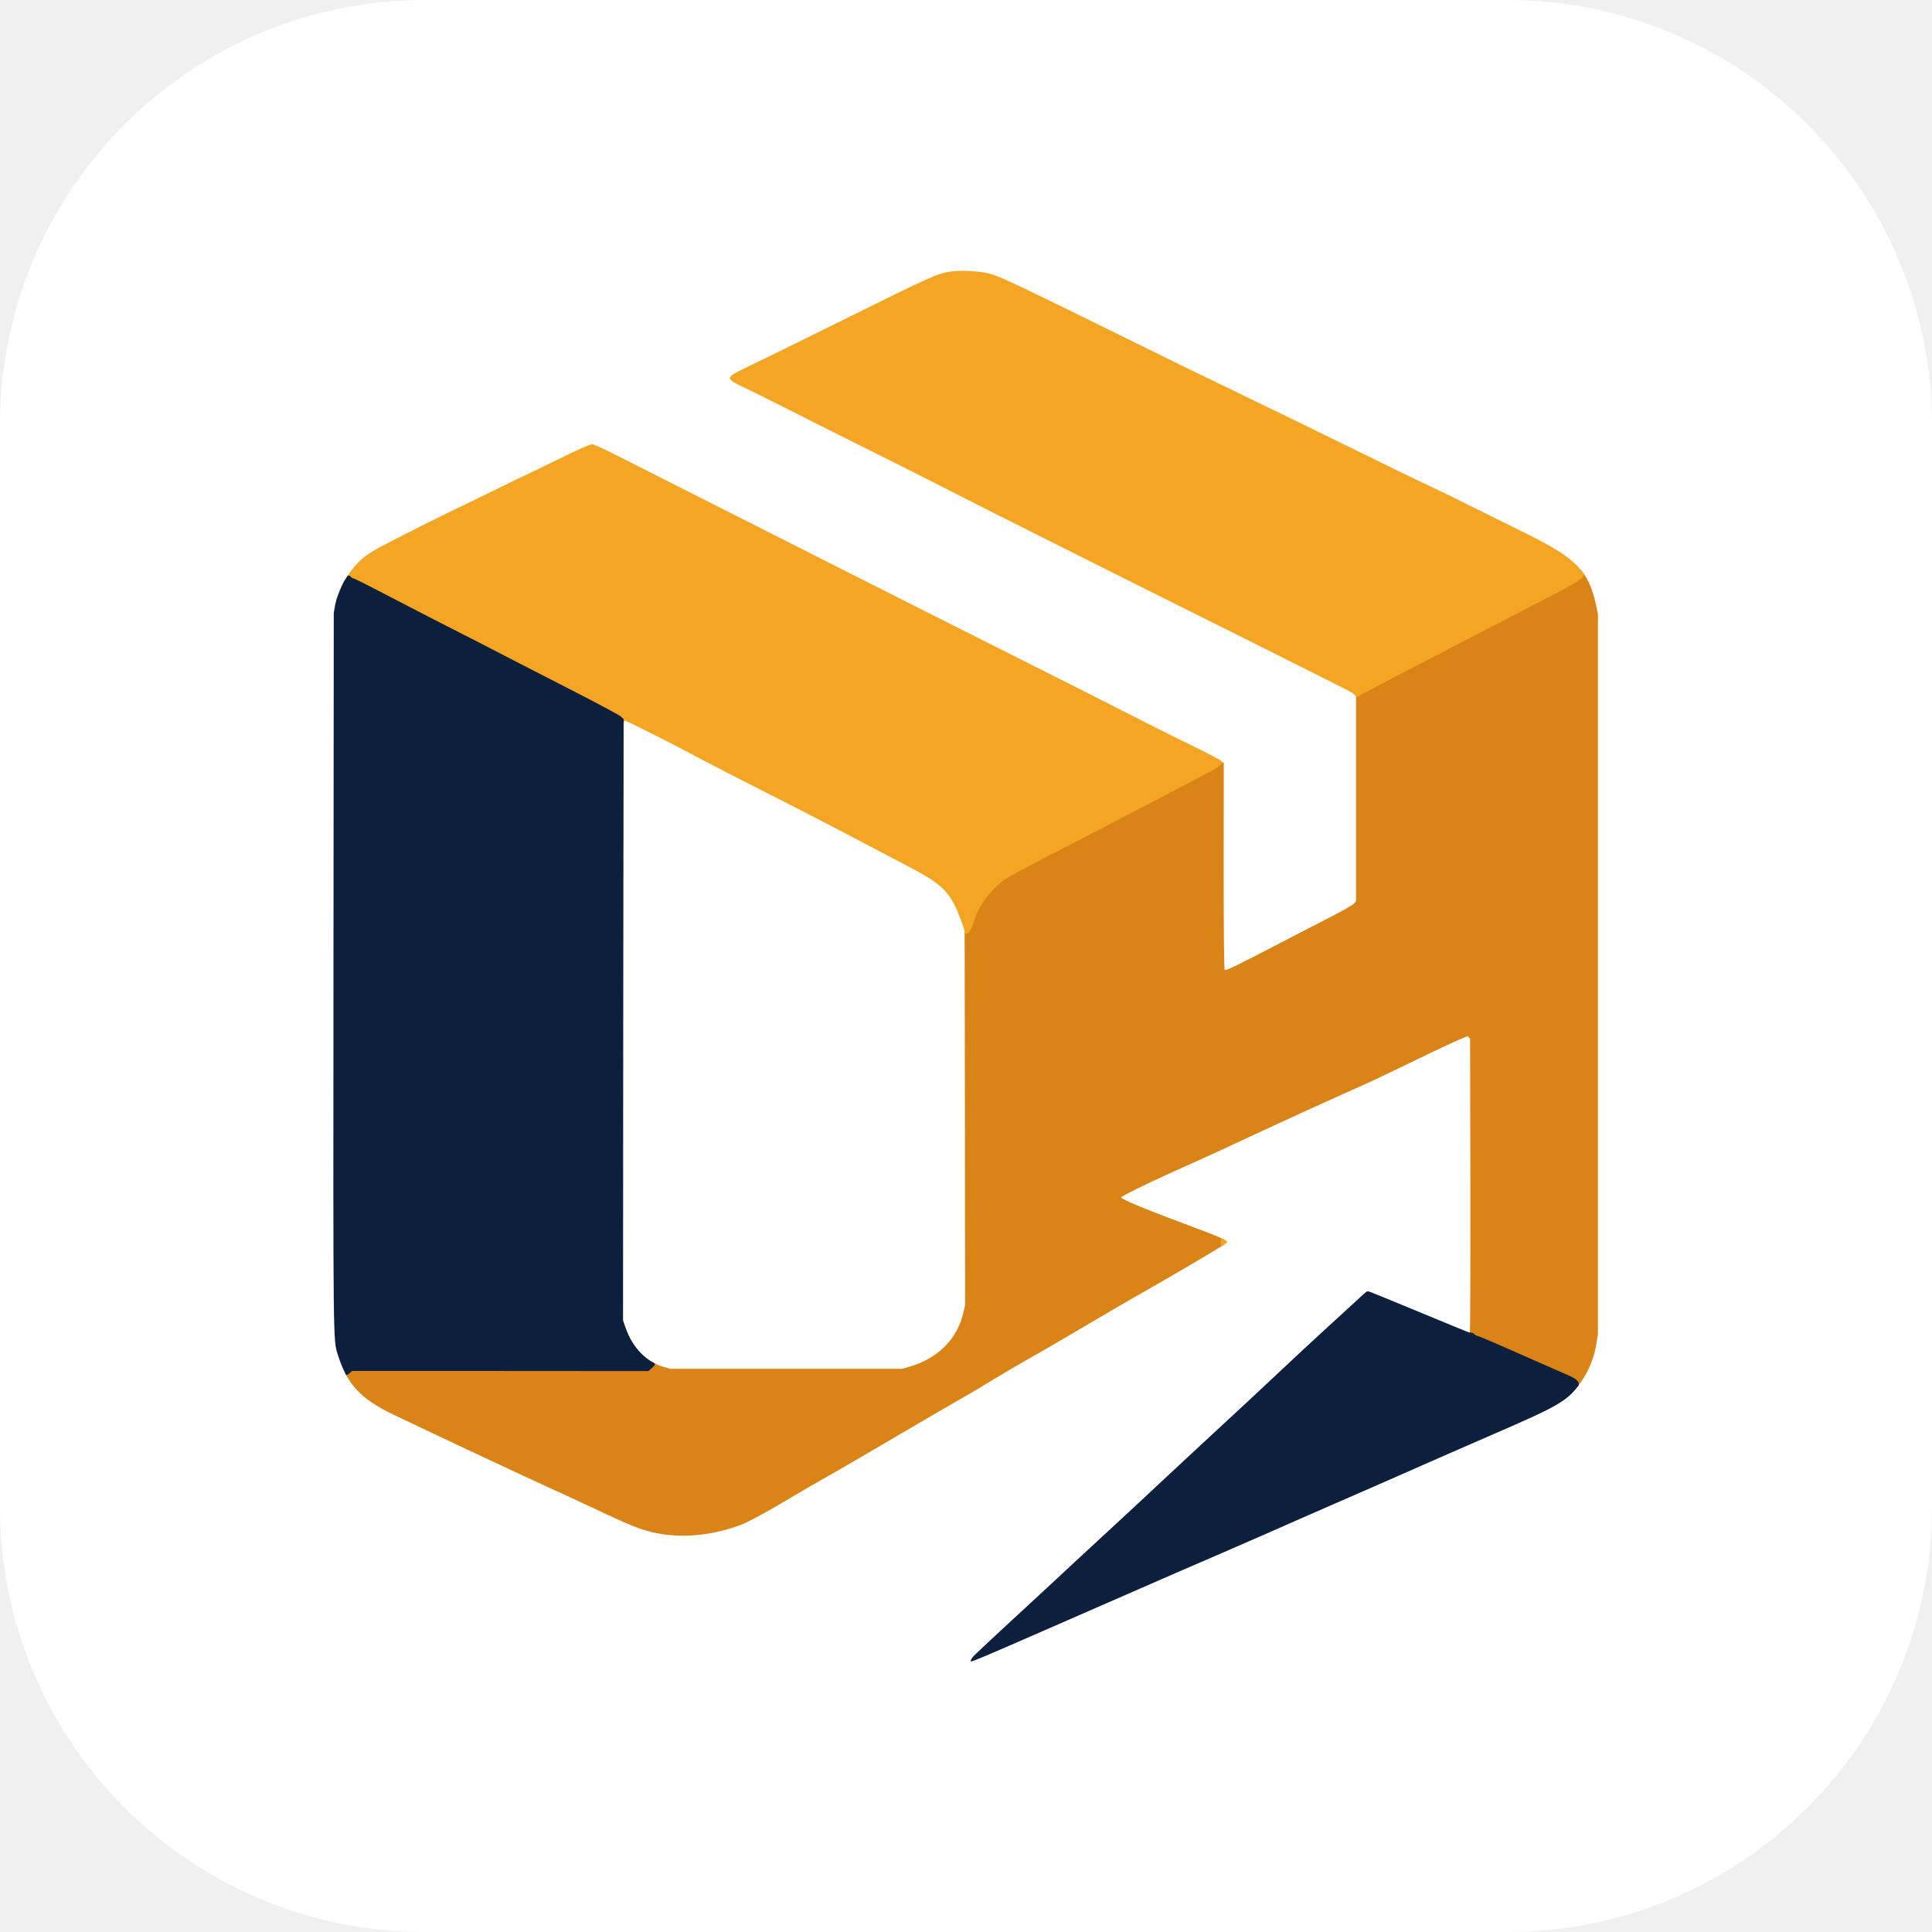
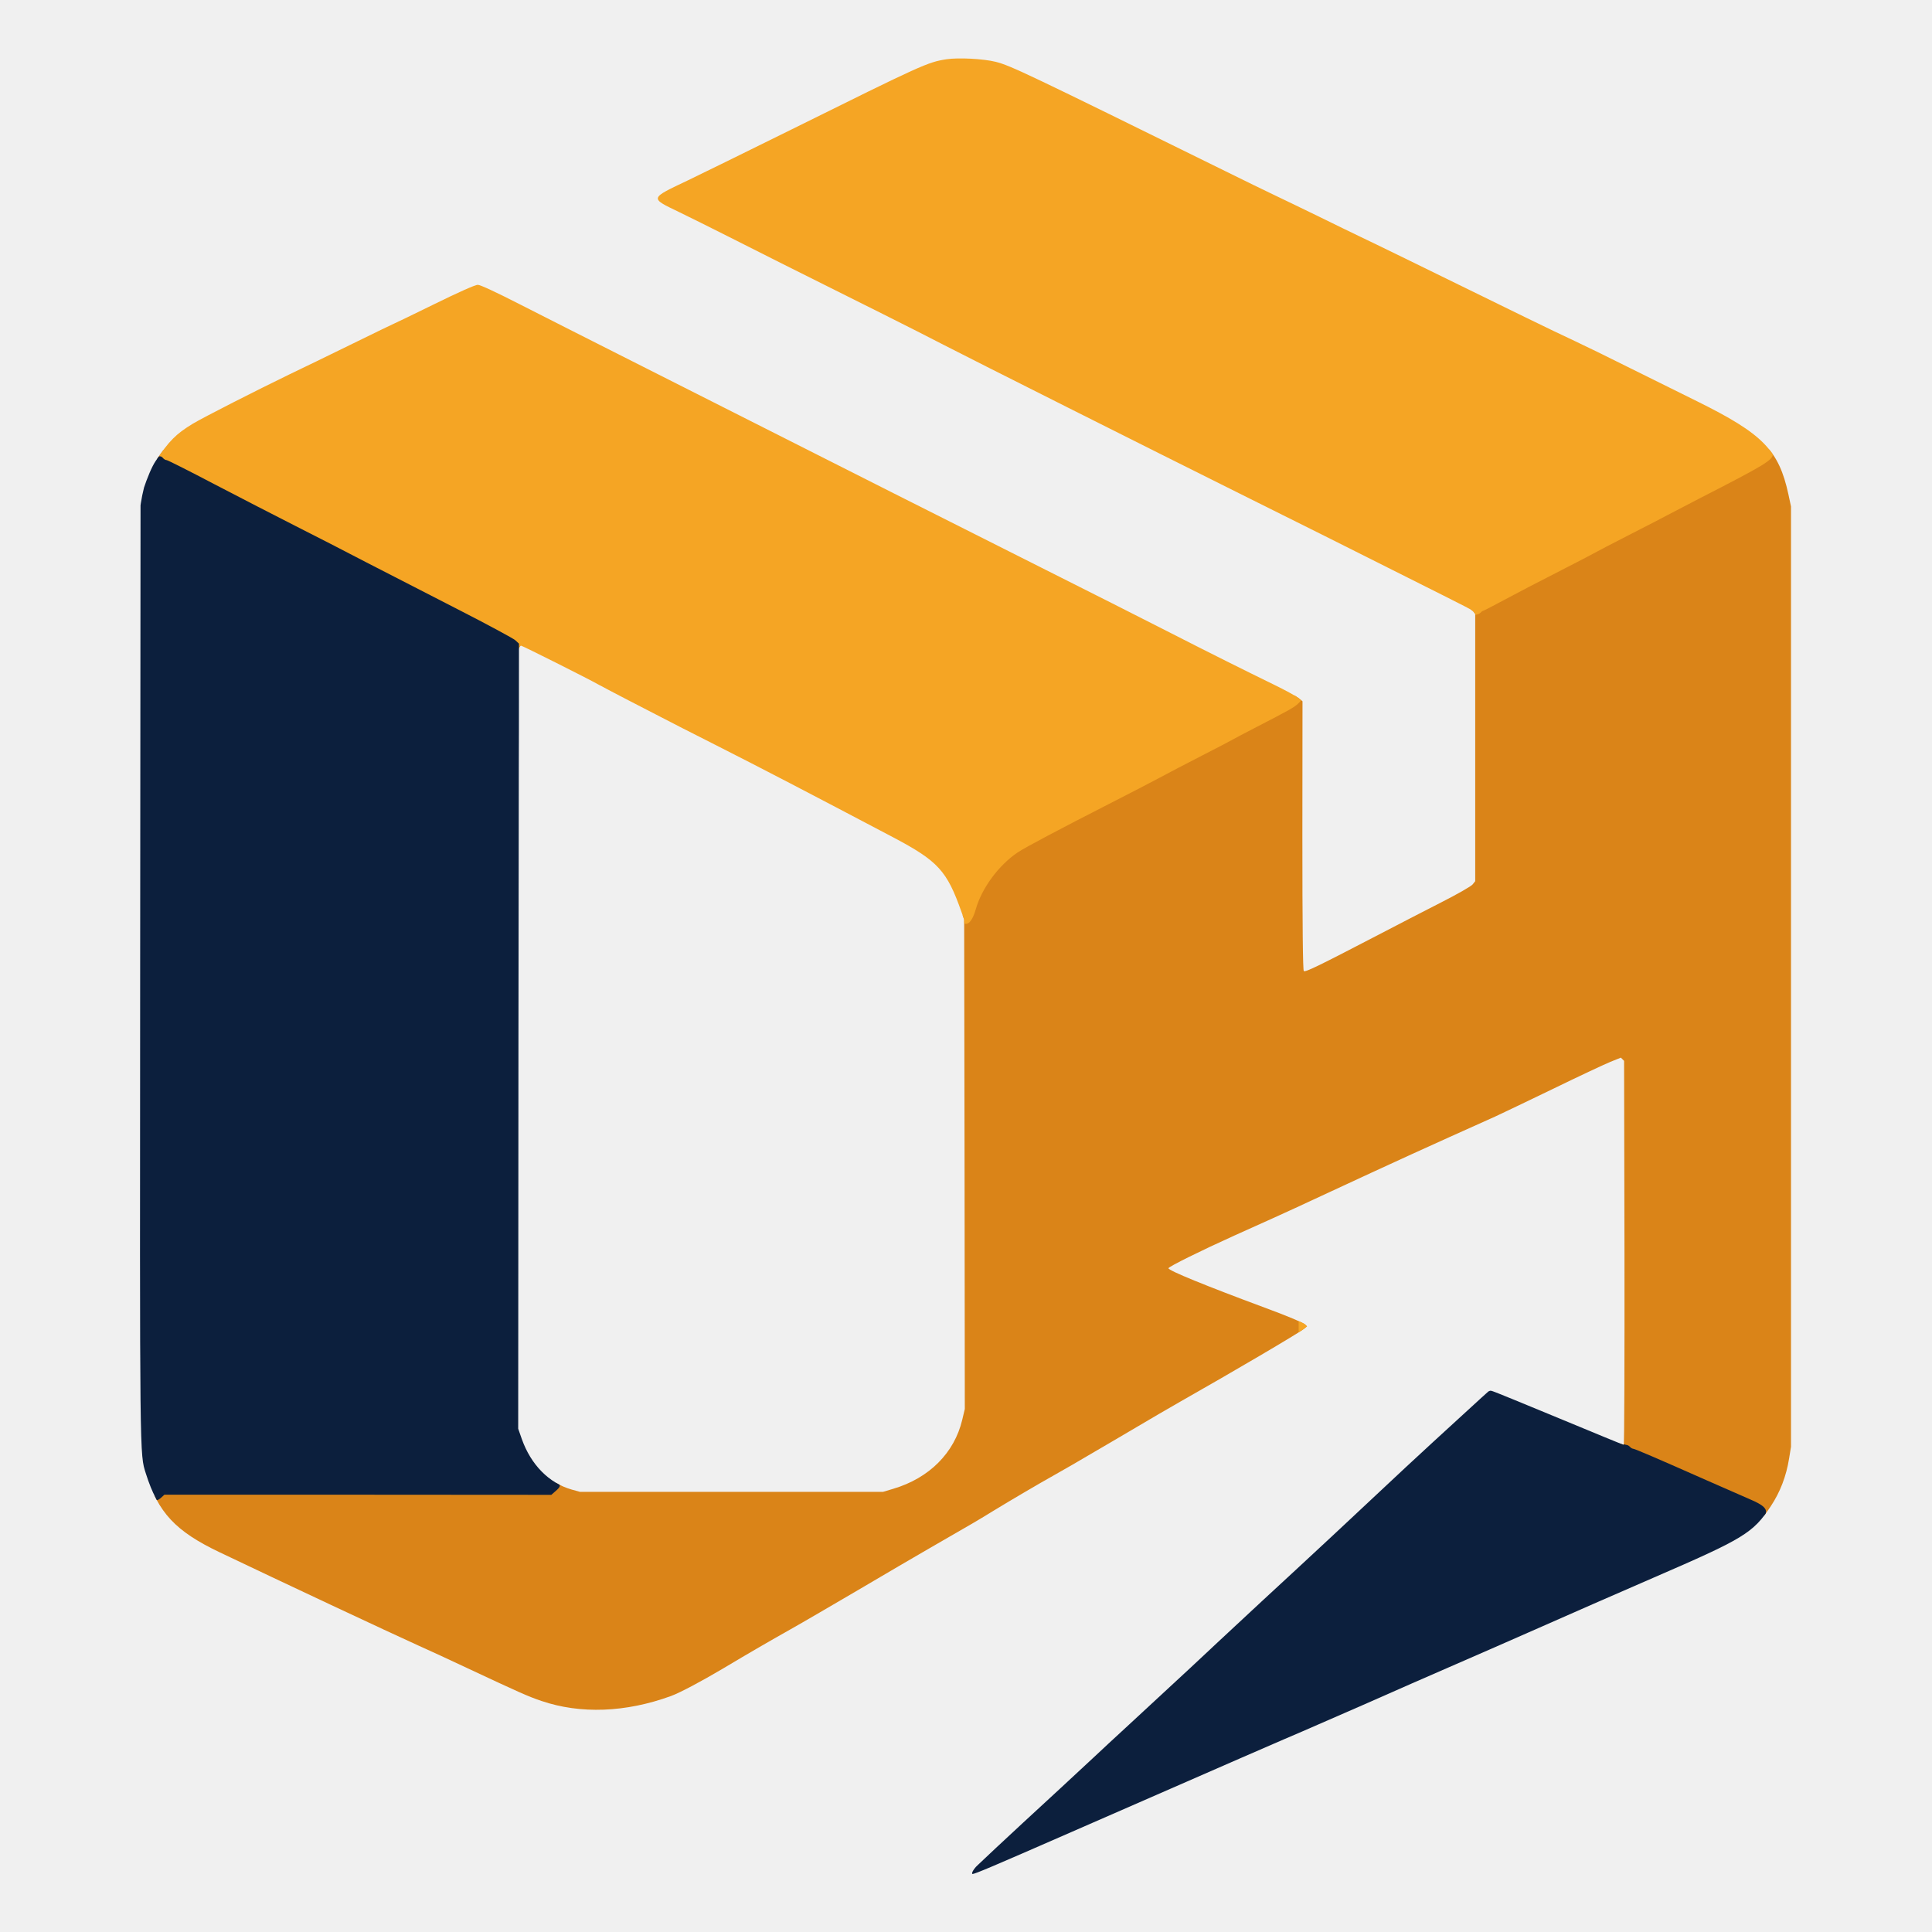
- <svg xmlns="http://www.w3.org/2000/svg" width="96" height="96" viewBox="0 0 96 96">
-   <rect width="96" height="96" rx="21.12" fill="#ffffff" />
-   <svg x="16.56" y="13.44" width="62.89" height="69.12" viewBox="59 61 1282 1409">
+ <svg xmlns="http://www.w3.org/2000/svg" width="100" height="100" viewBox="0 0 100 100">
+   <style>@media (prefers-color-scheme: dark){.n{fill:#FFF4DC}}</style>
+   <svg x="7.24" y="3.00" width="85.53" height="94.00" viewBox="59 61 1282 1409">
    <defs>
      <clipPath id="lbm12">
        <path d="M 684.8 62 C 670.1 64.3, 666.2 66.1, 564.5 116.5 C 529.3 133.9, 493.3 151.6, 484.5 155.8 C 454.2 170.2, 454.4 169.5, 477.2 180.5 C 485.1 184.3, 502.5 193, 516 199.8 C 539 211.5, 565.8 224.9, 635.5 259.7 C 651.5 267.7, 672.8 278.5, 683 283.8 C 704.9 295.1, 841.4 363.7, 912.5 399.1 C 940 412.8, 969.7 427.6, 978.5 432 C 987.3 436.4, 1014.3 450, 1038.5 462.1 C 1094.7 490.3, 1092.3 489, 1093.8 490.8 L 1095 492.4 1095 596.1 L 1095 699.7 1093 702.2 C 1091.9 703.6, 1081.3 709.7, 1068.3 716.3 C 1055.8 722.7, 1033.8 734, 1019.5 741.5 C 973 765.7, 963.1 770.5, 962 769.4 C 961.3 768.7, 960.9 736.3, 960.9 664.2 L 961 560.1 957.9 557.6 C 956.2 556.2, 947.8 551.6, 939.2 547.4 C 915.9 536, 892.3 524.3, 855.5 505.5 C 837.4 496.2, 793.7 474.2, 758.5 456.5 C 723.3 438.8, 672 412.9, 644.5 399.1 C 558.3 355.5, 478.2 315.1, 430.5 291 C 405.2 278.2, 370.9 260.9, 354.3 252.4 C 334.9 242.5, 323.1 237, 321.1 237 C 319.2 237, 306.5 242.6, 287.4 252 C 270.5 260.3, 256.6 267, 256.4 267 C 256.2 267, 241.5 274.1, 223.8 282.8 C 206 291.5, 184.1 302.2, 175 306.5 C 149.6 318.8, 108.3 339.8, 100 344.8 C 87 352.7, 81.6 358.1, 71.1 373.9 C 68.4 377.9, 64.8 386.3, 61.6 396 L 59.5 402.5 59.2 767.5 C 58.9 1152.8, 58.8 1143.9, 63.6 1159.2 C 73.2 1189.6, 86.6 1204, 120.5 1220.2 C 167.6 1242.7, 253.3 1282.9, 275 1292.7 C 283 1296.3, 299.9 1304, 312.5 1310 C 353.9 1329.4, 360.2 1332.2, 370.5 1335.7 C 400.8 1346, 435.9 1344.7, 471 1331.9 C 477.9 1329.4, 494.6 1320.5, 511 1310.8 C 532.1 1298.2, 546.8 1289.7, 564 1280 C 573.1 1274.9, 596.7 1261.1, 616.5 1249.5 C 636.3 1237.8, 661.1 1223.3, 671.5 1217.3 C 704.2 1198.5, 710.2 1195, 721.5 1188 C 733.6 1180.6, 758.1 1166.2, 767.5 1161 C 774.9 1156.9, 785.2 1150.9, 813.5 1134.3 C 846.5 1114.8, 858.8 1107.7, 866.5 1103.3 C 906.4 1080.7, 957.8 1050.5, 962 1047.1 L 964.5 1045.1 963 1043.6 C 961.5 1042.2, 948.9 1036.9, 931.5 1030.5 C 885.7 1013.5, 857 1001.8, 857 1000 C 857 998.8, 882.5 986.2, 908 974.7 C 916 971.1, 929.5 965, 938 961.2 C 946.5 957.4, 963.6 949.5, 976 943.7 C 1036.5 915.6, 1055.2 907.1, 1110.5 882.3 C 1114.9 880.3, 1134.9 870.7, 1155 861 C 1175.1 851.2, 1195.2 841.8, 1199.8 839.9 L 1208 836.6 1209.3 837.9 L 1210.5 839.1 1210.8 988.1 C 1210.9 1070, 1210.7 1137, 1210.2 1137 C 1209.8 1137, 1187.2 1127.7, 1160 1116.4 C 1132.8 1105.1, 1109.5 1095.6, 1108.3 1095.3 L 1106.1 1094.8 1100.2 1100.1 C 1071.9 1126, 1048.1 1147.8, 1041 1154.5 C 1002.9 1190.3, 966.5 1224.2, 929.4 1258.4 C 915.2 1271.6, 899.7 1286, 895 1290.4 C 887 1298, 870.8 1313.1, 826.5 1354 C 816 1363.6, 803.7 1375.1, 799 1379.5 C 794.3 1383.9, 782.4 1394.9, 772.6 1404 C 730.1 1443.1, 705.4 1466.2, 704.1 1468 L 702.8 1470 704.8 1470 C 706.8 1470, 720 1464.4, 781.5 1437.5 C 898.5 1386.3, 953.5 1362.4, 961 1359.3 C 965.7 1357.3, 986.8 1348.1, 1008 1338.8 C 1029.2 1329.4, 1061.8 1315.1, 1080.5 1307 C 1099.2 1298.9, 1124.2 1287.9, 1136 1282.7 C 1164.3 1270.2, 1211 1249.7, 1233.5 1240 C 1303.5 1209.7, 1310.5 1205.5, 1324.4 1184.5 C 1331.6 1173.6, 1336.3 1161.4, 1338.5 1147.7 L 1340 1138.5 1340 773.8 L 1340 409 1338 399.6 C 1330.5 365.1, 1318.1 352.6, 1267 327.3 C 1250.8 319.3, 1226.3 307.2, 1212.5 300.3 C 1198.8 293.4, 1180.5 284.5, 1172 280.5 C 1151.9 271.1, 1133.8 262.2, 1040.5 216.5 C 1025.1 209, 1009.1 201.2, 1005 199.3 C 1000.9 197.3, 986.9 190.6, 974 184.2 C 961.1 177.9, 945.3 170.3, 939 167.3 C 932.7 164.3, 915.8 156.1, 901.5 149 C 746.6 72.7, 734.7 67, 723 64 C 713.3 61.6, 694 60.6, 684.8 62 M 353.4 518.4 C 353.1 519.2, 352.8 655.9, 352.7 822.2 L 352.5 1124.5 355.3 1132.5 C 362.4 1152.5, 376.4 1166.7, 394 1171.7 L 400.5 1173.5 518 1173.5 L 635.5 1173.5 643.5 1171.1 C 671.3 1162.9, 690.9 1143.3, 697 1117.6 L 699 1109.2 698.8 919.3 L 698.5 729.5 696.4 723.5 C 685.1 691.5, 678.3 684.1, 643.3 665.6 C 577.8 631.1, 543.3 613.1, 505 593.7 C 488.2 585.2, 469.1 575.5, 462.5 572 C 455.9 568.6, 443.5 562.2, 435 557.8 C 426.5 553.4, 417.3 548.5, 414.5 547 C 406 542.2, 355.7 517, 354.8 517 C 354.3 517, 353.7 517.6, 353.4 518.4" clip-rule="evenodd" />
      </clipPath>
    </defs>
    <g clip-path="url(#lbm12)">
      <path d="M 72 369.8 C 72 374.6, 73.2 377, 75.8 377 C 76.5 377, 93.2 385.4, 112.8 395.7 C 132.4 405.9, 160.7 420.5, 175.5 428 C 190.4 435.5, 215.3 448.3, 231 456.5 C 246.7 464.6, 278.4 480.9, 301.5 492.7 C 324.6 504.5, 344.4 515.1, 345.6 516.1 C 346.7 517.1, 349.1 518, 350.8 518 L 354 518 354 512.7 L 354 507.4 321.8 491.2 C 291.5 476, 279.2 469.7, 247.5 453 C 240.4 449.3, 212.5 435, 185.5 421.2 C 158.6 407.5, 128.6 392, 118.9 386.7 C 96.5 374.6, 85.4 369, 83.7 369 C 82.9 369, 81.5 368.1, 80.5 367 C 79.4 365.8, 77.4 365, 75.3 365 L 72 365 72 369.8 M 1319 367.5 C 1316.6 370.1, 1298.4 380.1, 1263.5 398 C 1252.5 403.7, 1241.7 409.3, 1239.5 410.5 C 1237.3 411.7, 1224.3 418.5, 1210.5 425.5 C 1196.8 432.5, 1185.1 438.6, 1184.5 439 C 1184 439.4, 1170.9 446.2, 1155.5 454.1 C 1140.1 461.9, 1120.6 472.1, 1112.1 476.7 C 1103.6 481.3, 1096.4 485, 1096 485 C 1095.6 485, 1094.6 485.8, 1093.7 486.8 L 1092 488.7 1092 593.3 L 1092 698 1090.2 699.8 C 1089.2 700.8, 1077.1 707.4, 1063.4 714.5 C 1026.8 733.3, 1004.8 744.7, 983.5 755.9 C 970.1 763, 964.3 765.5, 963.8 764.7 C 963.3 764, 963 717.1, 963.1 660.4 C 963.2 603.6, 963 556.7, 962.6 556.1 C 961.4 554.2, 954.5 554.8, 952.5 557 C 950.4 559.3, 944.6 562.6, 919.5 575.5 C 910.2 580.3, 902.1 584.6, 901.5 585 C 901 585.4, 890.6 590.8, 878.5 597 C 866.4 603.2, 851.3 611.1, 845 614.5 C 838.7 617.9, 821.1 627, 806 634.7 C 768.8 653.7, 740.4 668.7, 735 672.4 C 720.3 682.3, 707.2 700, 702.5 716.5 C 701.6 719.8, 699.7 723.7, 698.4 725.1 L 695.9 727.7 696 917.6 L 696 1107.5 694 1115.8 C 688.4 1139.1, 669.4 1158.7, 644.1 1167.2 L 634.5 1170.5 516 1170.5 L 397.5 1170.5 392.7 1168.3 C 386 1165.1, 381.6 1165.3, 377.5 1168.9 L 374.2 1171.8 224.1 1171.7 L 74.1 1171.6 72 1173.5 C 65.6 1179.3, 76 1197.8, 92.5 1209.5 C 98.1 1213.5, 128.5 1228.6, 158 1242 C 163.8 1244.6, 176.6 1250.7, 186.5 1255.5 C 206.5 1265.2, 233.4 1277.7, 275.5 1297 C 290.9 1304, 309.4 1312.6, 316.5 1316 C 373.1 1343, 377.9 1344.4, 413 1344.5 L 437.5 1344.5 448 1342.2 C 470.9 1337, 484.3 1331.2, 513.5 1313.7 C 519 1310.4, 540.4 1298.1, 561 1286.2 C 581.6 1274.4, 610.7 1257.5, 625.5 1248.7 C 640.4 1239.9, 660.4 1228.2, 670 1222.7 C 679.6 1217.2, 691.1 1210.6, 695.5 1208 C 737.5 1182.8, 774.2 1161.3, 797 1148.5 C 801.1 1146.2, 808.8 1141.7, 814 1138.5 C 824.6 1132.1, 829.9 1129, 868 1107 C 965.3 1051, 965 1051.2, 965 1045.3 C 965 1039.3, 965.1 1039.4, 926 1024.5 C 922.4 1023.1, 910.7 1018.6, 900 1014.4 C 889.3 1010.3, 876.8 1005.4, 872.3 1003.7 C 867.7 1001.9, 864 1000.2, 864 999.9 C 864 999.3, 906.4 979.5, 948 960.6 C 963.1 953.8, 985.9 943.4, 998.5 937.5 C 1031.2 922.3, 1057.3 910.3, 1073.5 903 C 1081.2 899.6, 1092.2 894.6, 1098 892 C 1103.8 889.4, 1115.2 884.2, 1123.4 880.5 C 1131.6 876.8, 1148.3 868.8, 1160.4 862.8 C 1187 849.5, 1206.1 840.8, 1206.9 841.6 C 1207.2 841.9, 1207.6 909, 1207.8 990.8 L 1208 1139.4 1210.2 1141.7 C 1211.4 1143, 1212.9 1144, 1213.5 1144 C 1214.7 1144, 1233.2 1152, 1270.5 1168.5 C 1282.6 1173.8, 1296.8 1180, 1302 1182.3 C 1307.2 1184.5, 1312.9 1187.6, 1314.5 1189.1 C 1317.5 1191.9, 1324 1193.3, 1324 1191.1 C 1324 1190.6, 1325.3 1188.8, 1327 1187 C 1330.3 1183.4, 1334.9 1174.3, 1338 1164.9 C 1343.3 1148.8, 1343 1169.4, 1343 774.2 L 1343 407.8 1341 397.8 C 1338.7 386.6, 1335.5 378.1, 1330.8 370.3 C 1327 364, 1323.1 363.1, 1319 367.5" fill="#DA8418" fill-rule="evenodd" />
      <path d="M 680.5 60.6 C 664.4 64.5, 661.9 65.7, 570 111.2 C 531.2 130.5, 491.9 149.8, 482.5 154.3 C 460 164.9, 458 166.2, 458 170 C 458 173.6, 458.7 174.1, 478.2 183.5 C 486.1 187.3, 502.2 195.4, 514 201.4 C 525.8 207.4, 571.3 230.3, 615 252.3 C 658.7 274.3, 731.6 311, 777 333.8 C 822.4 356.6, 882.5 386.7, 910.5 400.6 C 938.6 414.6, 966 428.3, 971.5 431.1 C 977 433.9, 1006.3 448.6, 1036.5 463.7 C 1066.8 478.9, 1091.7 491.7, 1091.8 492.1 C 1092.4 493.6, 1097.7 493.1, 1099 491.5 C 1099.7 490.7, 1100.6 490, 1101 490 C 1101.3 490, 1108.6 486.3, 1117.1 481.7 C 1125.6 477.1, 1145.1 466.9, 1160.5 459.1 C 1175.9 451.2, 1189 444.4, 1189.5 444 C 1190.1 443.6, 1201.8 437.5, 1215.5 430.5 C 1229.3 423.5, 1242.3 416.7, 1244.5 415.5 C 1246.7 414.3, 1257.5 408.7, 1268.5 403 C 1320.6 376.3, 1326 373, 1326 367.9 C 1326 362.9, 1315.5 351.5, 1303.7 343.8 C 1298.9 340.7, 1183.9 283, 1182.4 283 C 1182.2 283, 1170.1 277.2, 1155.4 270 C 1140.8 262.9, 1128.6 257, 1128.5 257 C 1128.3 257, 1112.1 249.1, 1092.4 239.4 C 1055.4 221.2, 993.1 190.9, 968.5 179 C 929.7 160.2, 904.6 148, 829 110.7 C 811.1 101.9, 788.6 90.9, 779 86.3 C 769.4 81.6, 755.7 75, 748.5 71.5 C 728.6 61.8, 724.1 60.8, 701.5 60.4 C 691.1 60.3, 681.6 60.3, 680.5 60.6 M 306.5 240.1 C 301 242.8, 286.8 249.7, 275 255.4 C 263.2 261.2, 243.2 270.9, 230.5 277 C 217.9 283.2, 192.3 295.6, 173.8 304.6 C 107 336.9, 93.6 344.4, 82.3 355.7 C 75.1 362.7, 74 364.3, 74 367.3 C 74 370.7, 76.4 374, 78.9 374 C 80.4 374, 92.2 379.9, 113.9 391.7 C 123.6 397, 153.6 412.5, 180.5 426.2 C 207.5 440, 235.4 454.3, 242.5 458 C 274.2 474.7, 286.5 481, 316.8 496.2 L 349 512.4 349 515.2 C 349 517.4, 349.6 518.1, 351.8 518.6 C 354.3 519.2, 396.5 539.9, 410.5 547.5 C 420.2 552.7, 438.1 562, 458.5 572.5 C 469 577.9, 481.6 584.4, 486.5 587 C 491.5 589.6, 506.1 597, 519 603.5 C 531.9 610, 549 618.8, 557 623 C 565 627.2, 576.7 633.3, 583 636.5 C 589.3 639.7, 600.8 645.7, 608.4 649.8 C 616.1 653.8, 630.5 661.5, 640.4 666.7 C 675.5 685.2, 686.6 697.1, 694.2 724.7 C 697.5 736.7, 703.6 735.2, 707.5 721.5 C 712.2 705, 725.3 687.3, 740 677.4 C 745.4 673.7, 773.8 658.7, 811 639.7 C 826.1 632, 843.7 622.9, 850 619.5 C 856.3 616.1, 871.4 608.2, 883.5 602 C 895.6 595.8, 906 590.4, 906.5 590 C 907.1 589.6, 915.6 585.1, 925.5 580 C 950.1 567.3, 954.1 565.1, 957.3 562.2 C 963.2 556.6, 965.4 558, 900.3 525.2 C 867.4 508.7, 812.6 481.1, 778.5 464 C 744.4 446.8, 698.1 423.4, 675.5 412 C 638.5 393.2, 585.7 366.6, 448.5 297.5 C 423.2 284.7, 385.1 265.5, 363.8 254.7 C 318.5 231.7, 321.8 232.5, 306.5 240.1 M 958 1045 L 958 1050 961 1050 C 963.3 1050, 964.1 1049.5, 964.6 1047.4 C 965.6 1043.6, 963.6 1040, 960.5 1040 L 958 1040 958 1045" fill="#F5A524" fill-rule="evenodd" />
-       <path d="M 71.7 371.8 C 66.3 377.7, 60.4 396.8, 59 412.5 C 58.4 419.3, 58.2 561.3, 58.3 781 L 58.5 1138.5 60.3 1147.3 C 62.3 1157.3, 66 1168.7, 69 1173.7 C 70.1 1175.6, 71 1177.8, 71 1178.6 C 71 1180.6, 73 1180.3, 75.7 1177.8 L 78 1175.7 228.1 1175.7 L 378.2 1175.8 381.6 1172.8 C 386 1169, 385.9 1168, 380.8 1165 C 369.1 1158, 358.7 1143.7, 354.4 1128.5 L 352.6 1122.5 352.9 819 L 353.1 515.4 350.3 512.8 C 348.8 511.4, 328.6 500.5, 305.5 488.7 C 282.4 476.9, 250.7 460.6, 235 452.5 C 219.3 444.3, 194.4 431.5, 179.5 424 C 164.7 416.5, 136.4 401.9, 116.8 391.7 C 97.2 381.4, 80.5 373, 79.7 373 C 78.9 373, 77.7 372.3, 77 371.5 C 75.4 369.5, 73.7 369.6, 71.7 371.8 M 1096.5 1102.6 C 1092.1 1106.8, 1078.8 1119, 1067 1129.8 C 1043.4 1151.3, 1030.8 1163, 994 1197.5 C 962.1 1227.4, 943.8 1244.4, 920 1266.5 C 909.3 1276.4, 896.7 1288.1, 892 1292.5 C 887.3 1296.9, 865.5 1317.2, 843.5 1337.5 C 821.5 1357.9, 799.9 1377.9, 795.5 1382 C 791.1 1386.1, 779.4 1396.9, 769.5 1406 C 759.6 1415.1, 747.7 1426.1, 743 1430.6 C 738.3 1435, 728 1444.7, 720 1452 C 702.4 1468.2, 699.8 1473.9, 713 1467.9 C 715.5 1466.7, 729.2 1460.7, 743.5 1454.5 C 802.3 1429, 872.7 1398.2, 908 1382.7 C 928.7 1373.6, 949.4 1364.6, 954 1362.7 C 958.7 1360.8, 977.6 1352.6, 996 1344.5 C 1014.4 1336.4, 1047.5 1321.9, 1069.5 1312.3 C 1091.5 1302.7, 1122.1 1289.3, 1137.5 1282.5 C 1152.9 1275.7, 1188.9 1260, 1217.5 1247.5 C 1295.2 1213.6, 1301.7 1210.3, 1314.3 1198.2 C 1324.3 1188.5, 1323.1 1185.5, 1306 1178.3 C 1300.8 1176, 1286.6 1169.8, 1274.5 1164.5 C 1236.8 1147.8, 1218.7 1140, 1217.4 1140 C 1216.8 1140, 1215.7 1139.3, 1215 1138.5 C 1214.3 1137.7, 1213 1137, 1212 1137 C 1211.1 1137, 1204.5 1134.6, 1197.4 1131.6 C 1132.5 1104.5, 1108.9 1095, 1106.9 1095 C 1105.3 1095.1, 1101.7 1097.7, 1096.5 1102.6" fill="#0C1F3D" fill-rule="evenodd" />
+       <path d="M 71.7 371.8 C 66.3 377.7, 60.4 396.8, 59 412.5 C 58.4 419.3, 58.2 561.3, 58.3 781 L 58.5 1138.5 60.3 1147.3 C 62.3 1157.3, 66 1168.7, 69 1173.7 C 70.1 1175.6, 71 1177.8, 71 1178.6 C 71 1180.6, 73 1180.3, 75.7 1177.8 L 78 1175.7 228.1 1175.7 L 378.2 1175.8 381.6 1172.8 C 386 1169, 385.9 1168, 380.8 1165 C 369.1 1158, 358.7 1143.7, 354.4 1128.5 L 352.6 1122.5 352.9 819 L 353.1 515.4 350.3 512.8 C 348.8 511.4, 328.6 500.5, 305.5 488.7 C 282.4 476.9, 250.7 460.6, 235 452.5 C 219.3 444.3, 194.4 431.5, 179.5 424 C 164.7 416.5, 136.4 401.9, 116.8 391.7 C 97.2 381.4, 80.5 373, 79.7 373 C 78.9 373, 77.7 372.3, 77 371.5 C 75.4 369.5, 73.7 369.6, 71.7 371.8 M 1096.5 1102.6 C 1092.1 1106.8, 1078.8 1119, 1067 1129.8 C 1043.4 1151.3, 1030.8 1163, 994 1197.5 C 962.1 1227.4, 943.8 1244.4, 920 1266.5 C 909.3 1276.4, 896.7 1288.1, 892 1292.5 C 887.3 1296.9, 865.5 1317.2, 843.5 1337.5 C 821.5 1357.9, 799.9 1377.9, 795.5 1382 C 791.1 1386.1, 779.4 1396.9, 769.5 1406 C 759.6 1415.1, 747.7 1426.1, 743 1430.6 C 738.3 1435, 728 1444.7, 720 1452 C 702.4 1468.2, 699.8 1473.9, 713 1467.9 C 715.5 1466.7, 729.2 1460.7, 743.5 1454.5 C 802.3 1429, 872.7 1398.2, 908 1382.7 C 928.7 1373.6, 949.4 1364.6, 954 1362.7 C 958.7 1360.8, 977.6 1352.6, 996 1344.5 C 1014.4 1336.4, 1047.5 1321.9, 1069.5 1312.3 C 1091.5 1302.7, 1122.1 1289.3, 1137.5 1282.5 C 1152.9 1275.7, 1188.9 1260, 1217.5 1247.5 C 1295.2 1213.6, 1301.7 1210.3, 1314.3 1198.2 C 1324.3 1188.5, 1323.1 1185.5, 1306 1178.3 C 1300.8 1176, 1286.6 1169.8, 1274.5 1164.5 C 1236.8 1147.8, 1218.7 1140, 1217.4 1140 C 1216.8 1140, 1215.7 1139.3, 1215 1138.5 C 1214.3 1137.7, 1213 1137, 1212 1137 C 1211.1 1137, 1204.5 1134.6, 1197.4 1131.6 C 1132.5 1104.5, 1108.9 1095, 1106.9 1095 C 1105.3 1095.1, 1101.7 1097.7, 1096.5 1102.6" class="n" fill="#0C1F3D" fill-rule="evenodd" />
    </g>
  </svg>
</svg>
